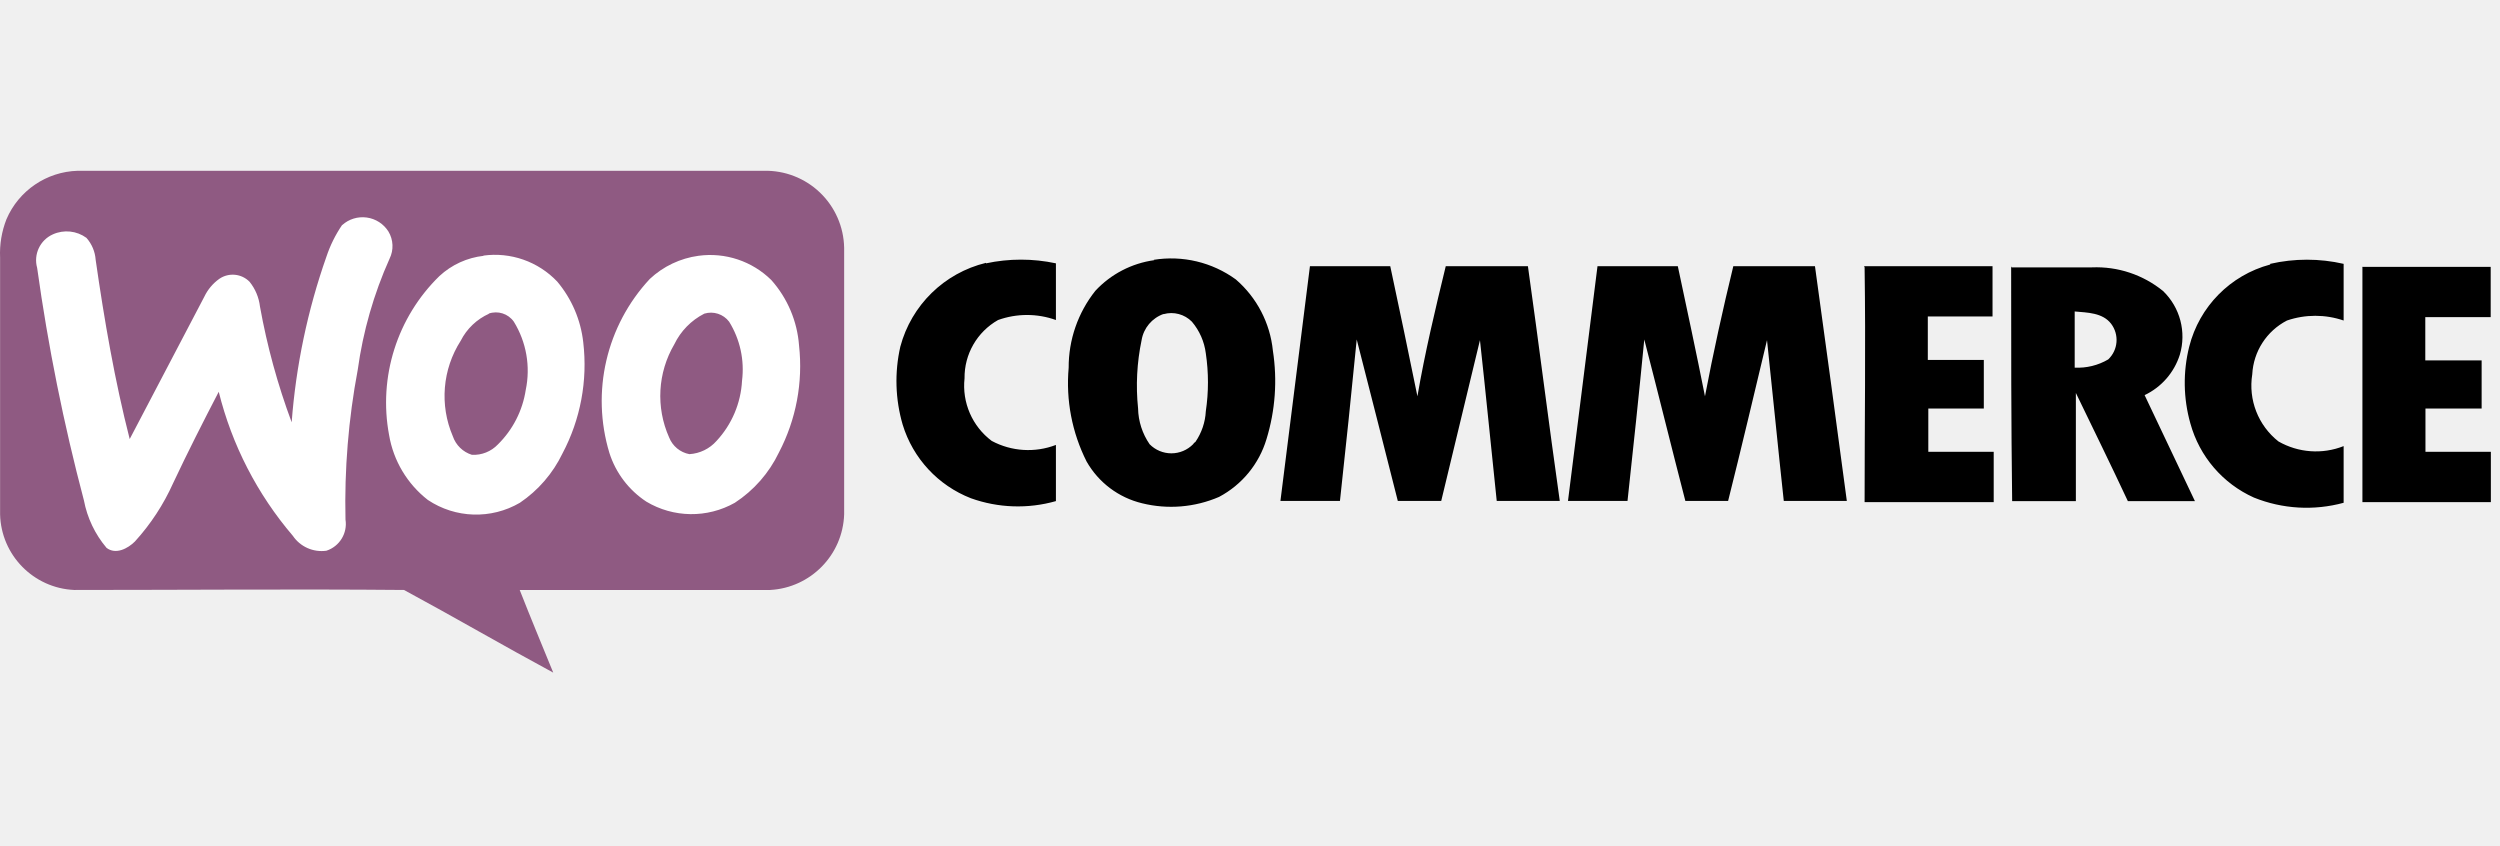
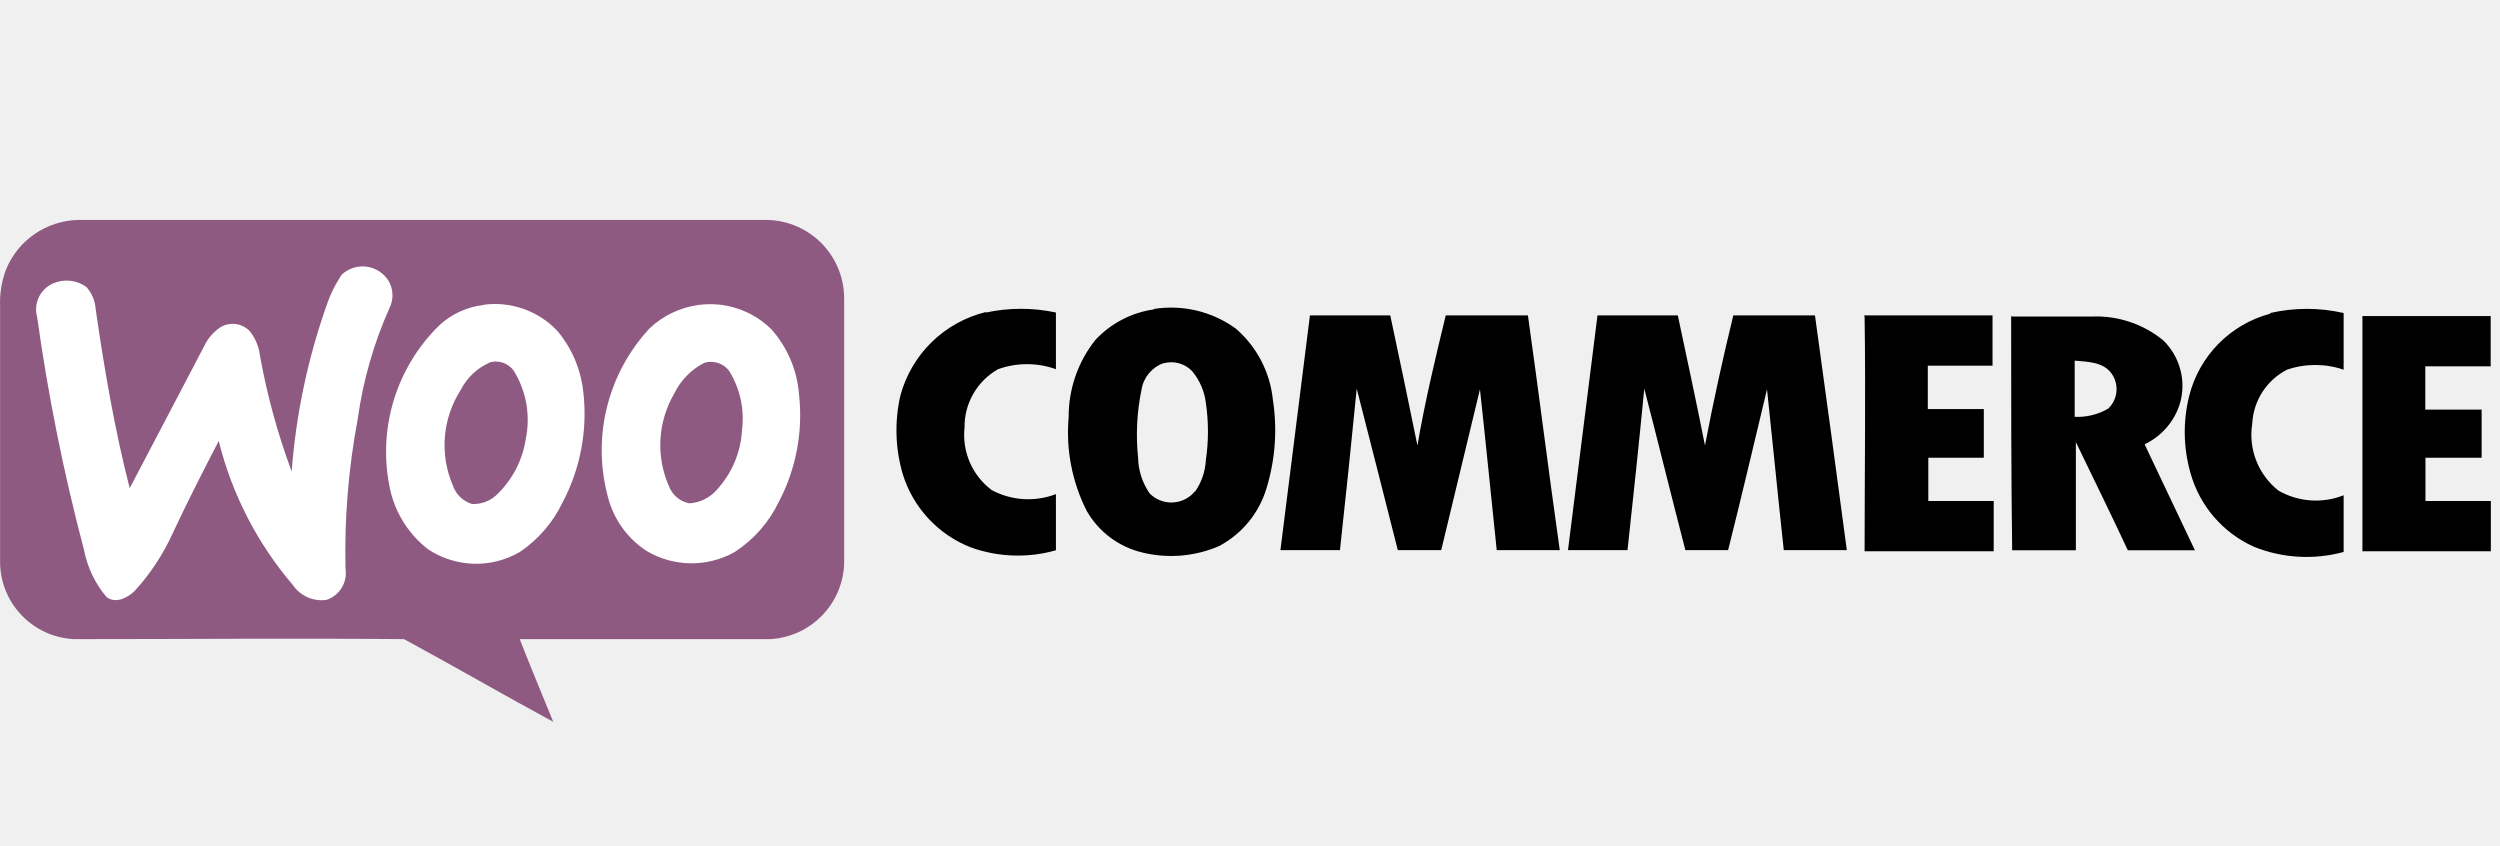
- <svg xmlns="http://www.w3.org/2000/svg" class="icon" width="142" height="48" viewBox="0 0 5084 1024" version="1.1">
+ <svg xmlns="http://www.w3.org/2000/svg" class="icon" width="142em" height="48em" viewBox="0 0 5084 824" version="1.1">
  <path d="M13.138 98.587A162.646 162.646 0 0 1 158.053 0.045h1395.28a159.577 159.577 0 0 1 163.328 156.509v542.154a159.236 159.236 0 0 1-150.371 153.781H1056.87c22.164 56.602 45.691 112.864 68.195 168.102-102.293-55.238-201.177-112.864-303.47-168.102-222.317-2.046-446.34 0-670.703 0A157.873 157.873 0 0 1 0.18 698.707V176.33a190.265 190.265 0 0 1 12.957-77.743" fill="#8F5A82" />
  <path d="M695.774 110.521a62.058 62.058 0 0 1 94.11 12.957 57.625 57.625 0 0 1 2.387 55.238 829.257 829.257 0 0 0-64.786 226.068 1466.203 1466.203 0 0 0-24.891 304.493 57.284 57.284 0 0 1-38.871 63.422 70.582 70.582 0 0 1-68.195-30.347 716.053 716.053 0 0 1-150.712-292.9c-31.711 61.035-63.422 123.434-92.746 185.833a449.067 449.067 0 0 1-77.743 118.66c-14.321 14.321-38.871 27.278-57.625 12.957A210.042 210.042 0 0 1 170.669 670.406 4021.147 4021.147 0 0 1 75.536 197.471a57.625 57.625 0 0 1 32.052-68.195 68.195 68.195 0 0 1 68.195 7.161 75.356 75.356 0 0 1 18.754 44.668c17.731 123.434 38.871 245.845 69.218 364.505l151.735-289.49a94.451 94.451 0 0 1 30.688-36.485 48.078 48.078 0 0 1 61.376 6.138 98.542 98.542 0 0 1 21.141 50.465 1370.729 1370.729 0 0 0 64.445 235.274 1312.081 1312.081 0 0 1 70.582-336.545 260.848 260.848 0 0 1 32.052-64.786m286.762 62.399a174.58 174.58 0 0 1 150.712 52.852 231.524 231.524 0 0 1 52.852 123.434 385.986 385.986 0 0 1-42.281 226.068A253.687 253.687 0 0 1 1057.211 675.18a176.626 176.626 0 0 1-187.197-5.797 212.088 212.088 0 0 1-78.766-131.958 359.39 359.39 0 0 1 102.293-323.247 158.214 158.214 0 0 1 90.359-41.258m10.911 117.637a119.683 119.683 0 0 0-57.966 55.238A207.996 207.996 0 0 0 920.82 539.812a59.671 59.671 0 0 0 38.871 37.848 68.195 68.195 0 0 0 52.852-21.141 197.426 197.426 0 0 0 56.602-110.818 190.265 190.265 0 0 0-24.209-138.778 44.668 44.668 0 0 0-51.488-16.367m426.904-117.637A176.967 176.967 0 0 1 1568.677 222.362a225.386 225.386 0 0 1 56.261 132.981 379.508 379.508 0 0 1-40.917 217.544 252.323 252.323 0 0 1-89.677 102.293 179.013 179.013 0 0 1-180.036-2.387 186.174 186.174 0 0 1-75.015-98.883 364.164 364.164 0 0 1 82.176-353.935 180.377 180.377 0 0 1 98.883-47.055M1432.286 290.557a136.391 136.391 0 0 0-61.035 62.399 207.314 207.314 0 0 0-10.57 189.242 55.238 55.238 0 0 0 41.258 34.098 80.13 80.13 0 0 0 55.238-26.937 195.039 195.039 0 0 0 51.829-122.411 184.128 184.128 0 0 0-26.255-120.024A46.373 46.373 0 0 0 1432.286 290.557" fill="#FFFFFF" />
  <path d="M2005.128 188.264a338.932 338.932 0 0 1 142.188 0v115.25a174.239 174.239 0 0 0-117.637 0 134.345 134.345 0 0 0-68.195 118.66 140.142 140.142 0 0 0 55.238 127.185 157.191 157.191 0 0 0 130.594 8.183v114.227a282.67 282.67 0 0 1-172.876-5.797 233.911 233.911 0 0 1-138.778-149.689 316.086 316.086 0 0 1-4.774-158.555 238.684 238.684 0 0 1 174.239-170.489m340.977-6.138a223.681 223.681 0 0 1 167.079 39.894 220.612 220.612 0 0 1 75.356 144.915 403.035 403.035 0 0 1-12.957 179.695 197.085 197.085 0 0 1-96.497 117.637 246.186 246.186 0 0 1-156.509 12.957 177.649 177.649 0 0 1-112.864-84.903 353.935 353.935 0 0 1-36.485-190.606 249.936 249.936 0 0 1 54.215-156.509 201.177 201.177 0 0 1 120.024-62.399m18.754 109.454a68.195 68.195 0 0 0-44.668 53.192 450.431 450.431 0 0 0-7.161 138.778 132.64 132.64 0 0 0 23.527 72.969 62.058 62.058 0 0 0 88.313 0 12.616 12.616 0 0 1 4.774-4.774 121.047 121.047 0 0 0 21.141-62.399 399.967 399.967 0 0 0 0-117.637 123.434 123.434 0 0 0-28.301-64.445 58.648 58.648 0 0 0-57.625-15.344m2250.451-102.293a334.499 334.499 0 0 1 149.348 0V304.538a177.99 177.99 0 0 0-115.25 0 130.594 130.594 0 0 0-70.582 109.454 144.574 144.574 0 0 0 53.192 136.391 153.099 153.099 0 0 0 132.64 9.547v115.25a286.08 286.08 0 0 1-182.423-10.57 232.888 232.888 0 0 1-129.23-150.712 303.129 303.129 0 0 1-2.387-156.168 231.524 231.524 0 0 1 164.692-167.079m-1951.755 3.41h162.305c18.754 88.313 37.508 176.626 55.238 264.599 15.344-89.336 36.485-177.649 57.625-264.599h167.079c22.505 159.918 42.281 318.814 64.786 477.368h-128.208c-11.593-109.454-22.164-218.908-34.098-326.997-25.914 108.09-52.852 218.567-78.766 326.997h-88.313c-27.96-109.454-55.238-218.908-83.539-328.361-10.57 108.431-22.164 218.908-34.098 328.361h-121.047c20.118-158.895 39.894-317.791 60.012-477.368m584.776 0h163.328c18.754 88.313 37.848 176.626 55.238 264.599 16.708-87.972 36.485-177.649 57.625-264.599h166.056c22.164 159.918 43.645 318.814 64.786 477.368h-128.208c-11.934-109.454-22.505-218.908-34.098-326.997-25.914 108.09-51.829 218.567-79.107 326.997h-86.949c-28.301-109.454-55.238-218.908-83.539-328.361-10.57 109.454-22.164 218.908-34.098 328.361h-121.047c19.777-158.895 39.894-317.791 60.012-477.368m542.154 0h261.189v102.293h-131.617v88.313h113.886v98.883H3921.421v87.972h132.981v102.293h-262.553c0-159.918 2.387-317.45 0-477.368m299.037 0h163.328A215.157 215.157 0 0 1 4398.79 244.526a128.889 128.889 0 0 1 34.098 129.571 136.391 136.391 0 0 1-71.605 82.176c34.098 71.946 68.195 143.552 102.293 215.498h-136.391c-34.098-72.969-70.582-147.302-105.703-219.93v219.93H4091.91c-2.046-158.895-2.046-317.791-2.046-477.368m129.23 91.723v114.227a122.411 122.411 0 0 0 68.195-16.708 54.556 54.556 0 0 0 5.797-72.628c-17.39-22.505-48.078-22.505-73.992-24.891m584.776-90.7h261.189v102.293h-132.981v87.972H5046.647v97.861h-114.227v87.972h132.981v102.293h-261.189v-477.368" />
</svg>
